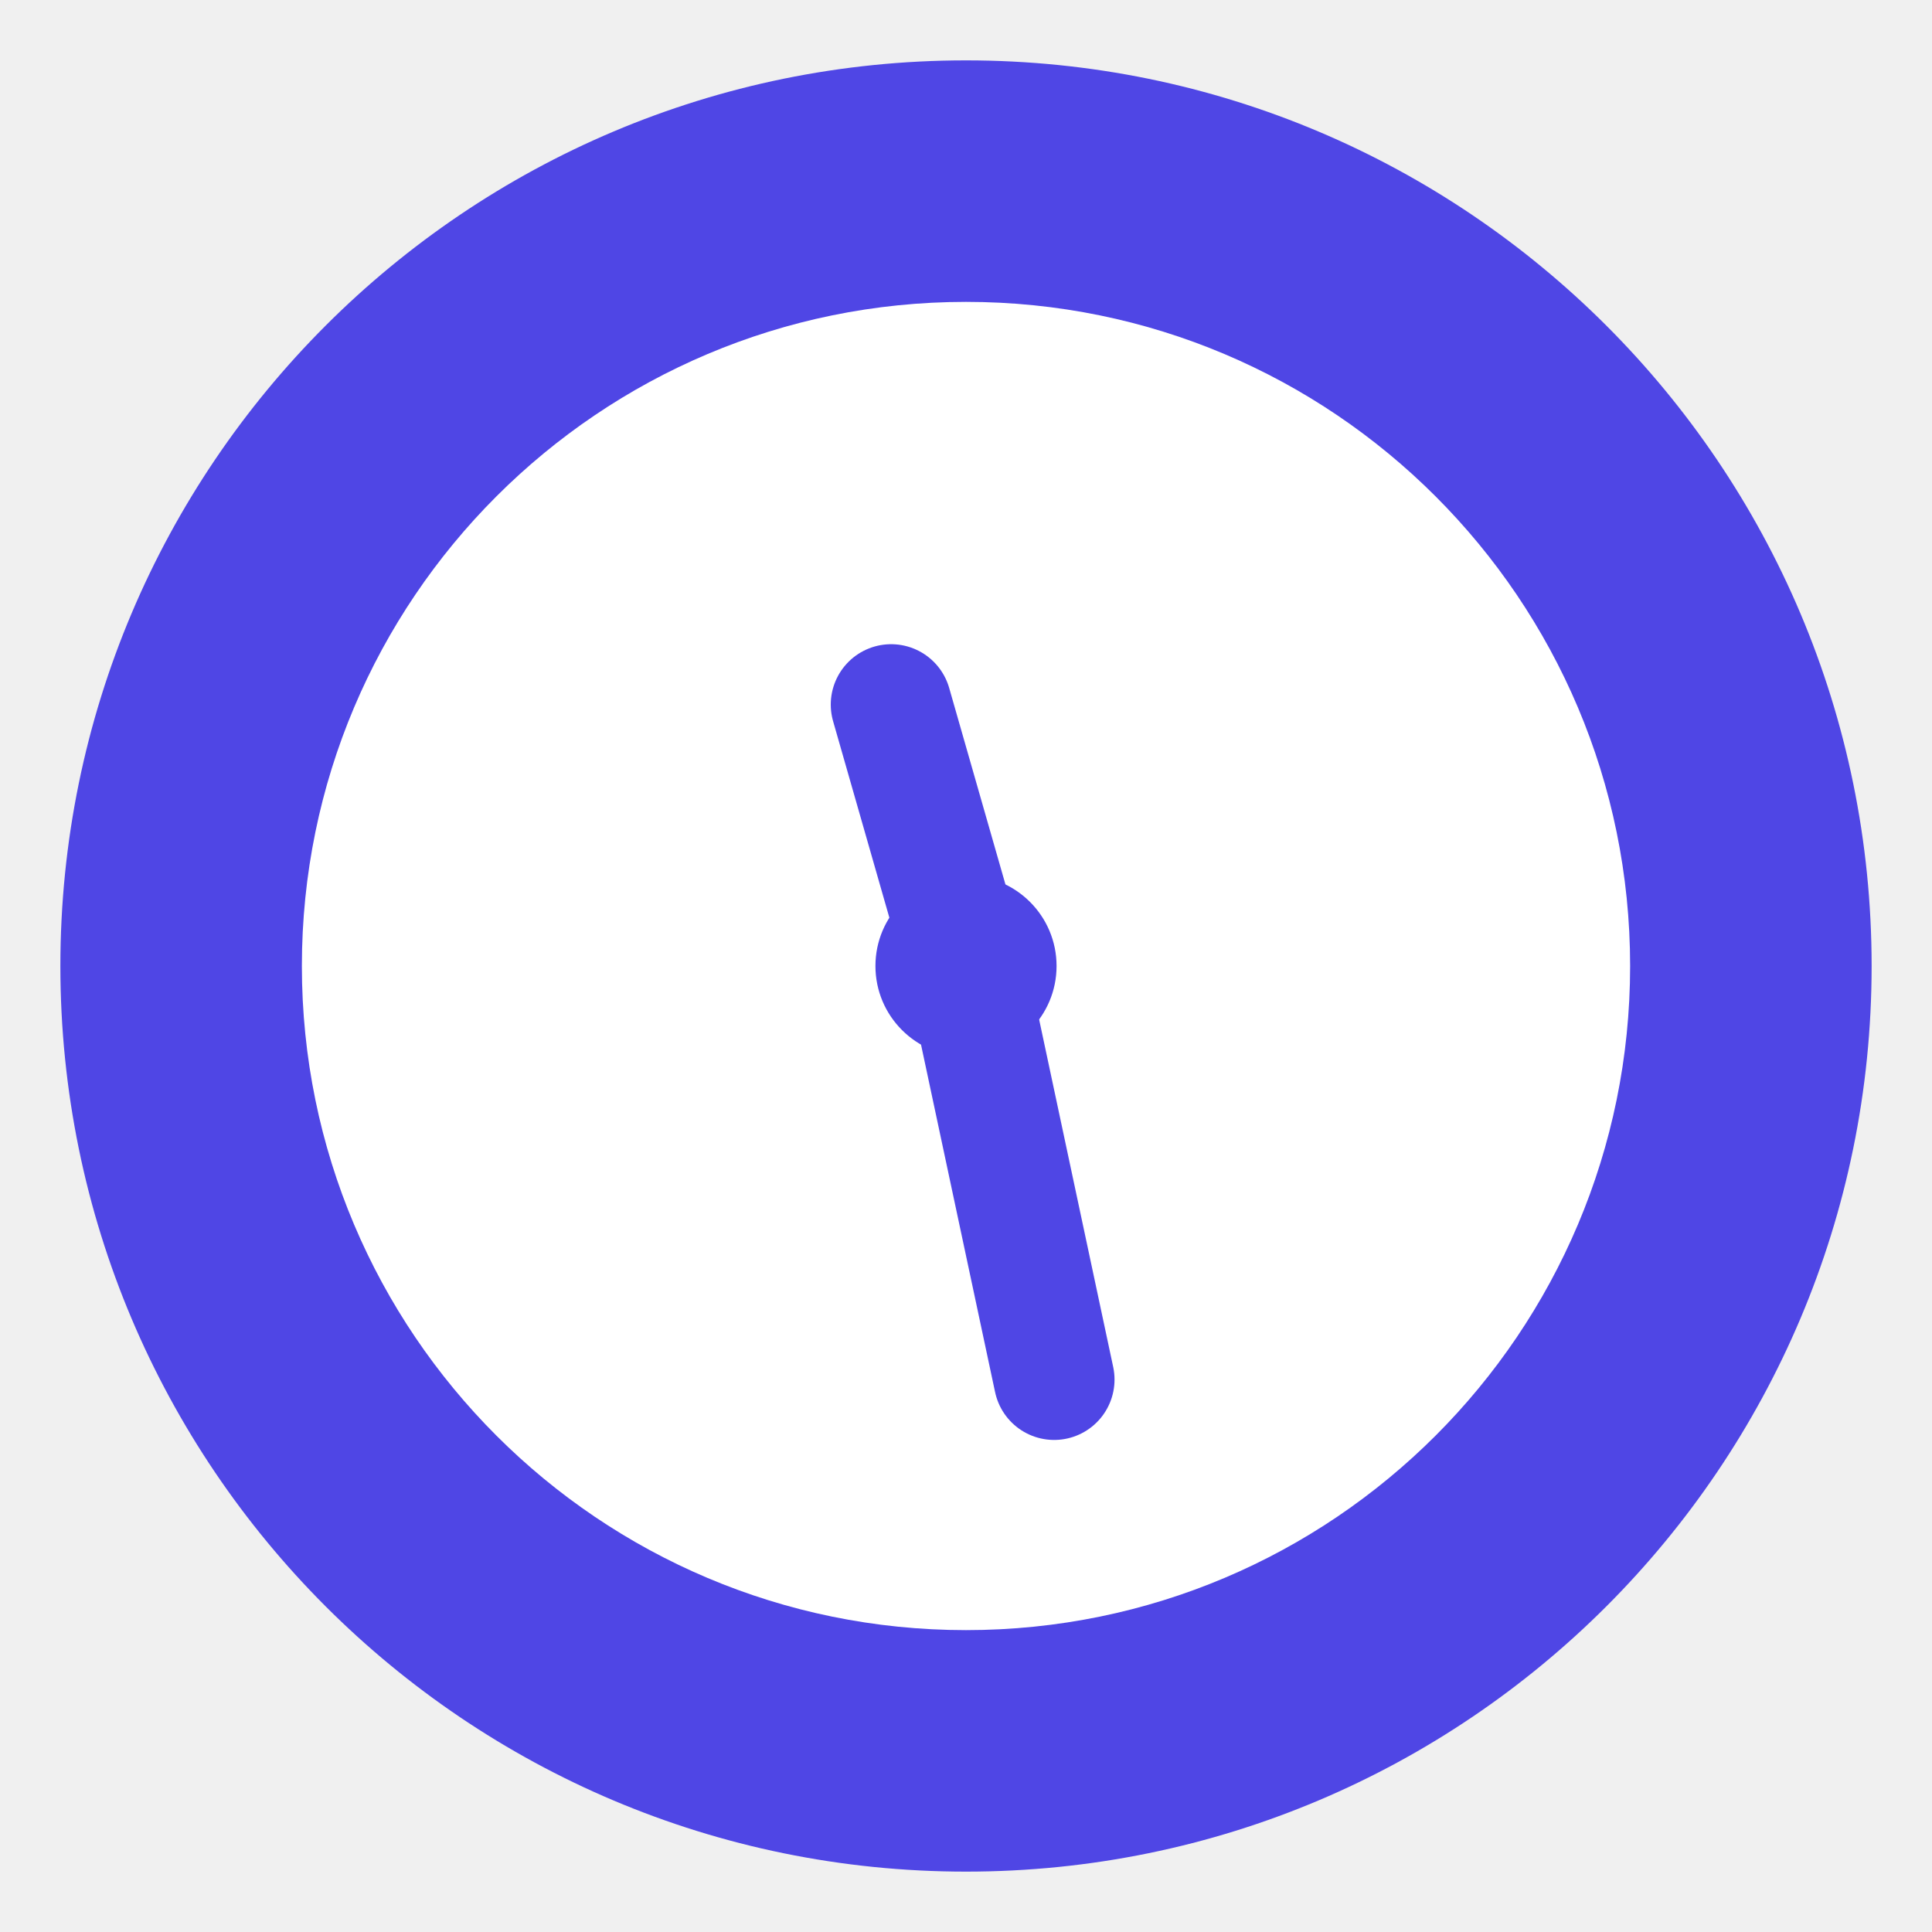
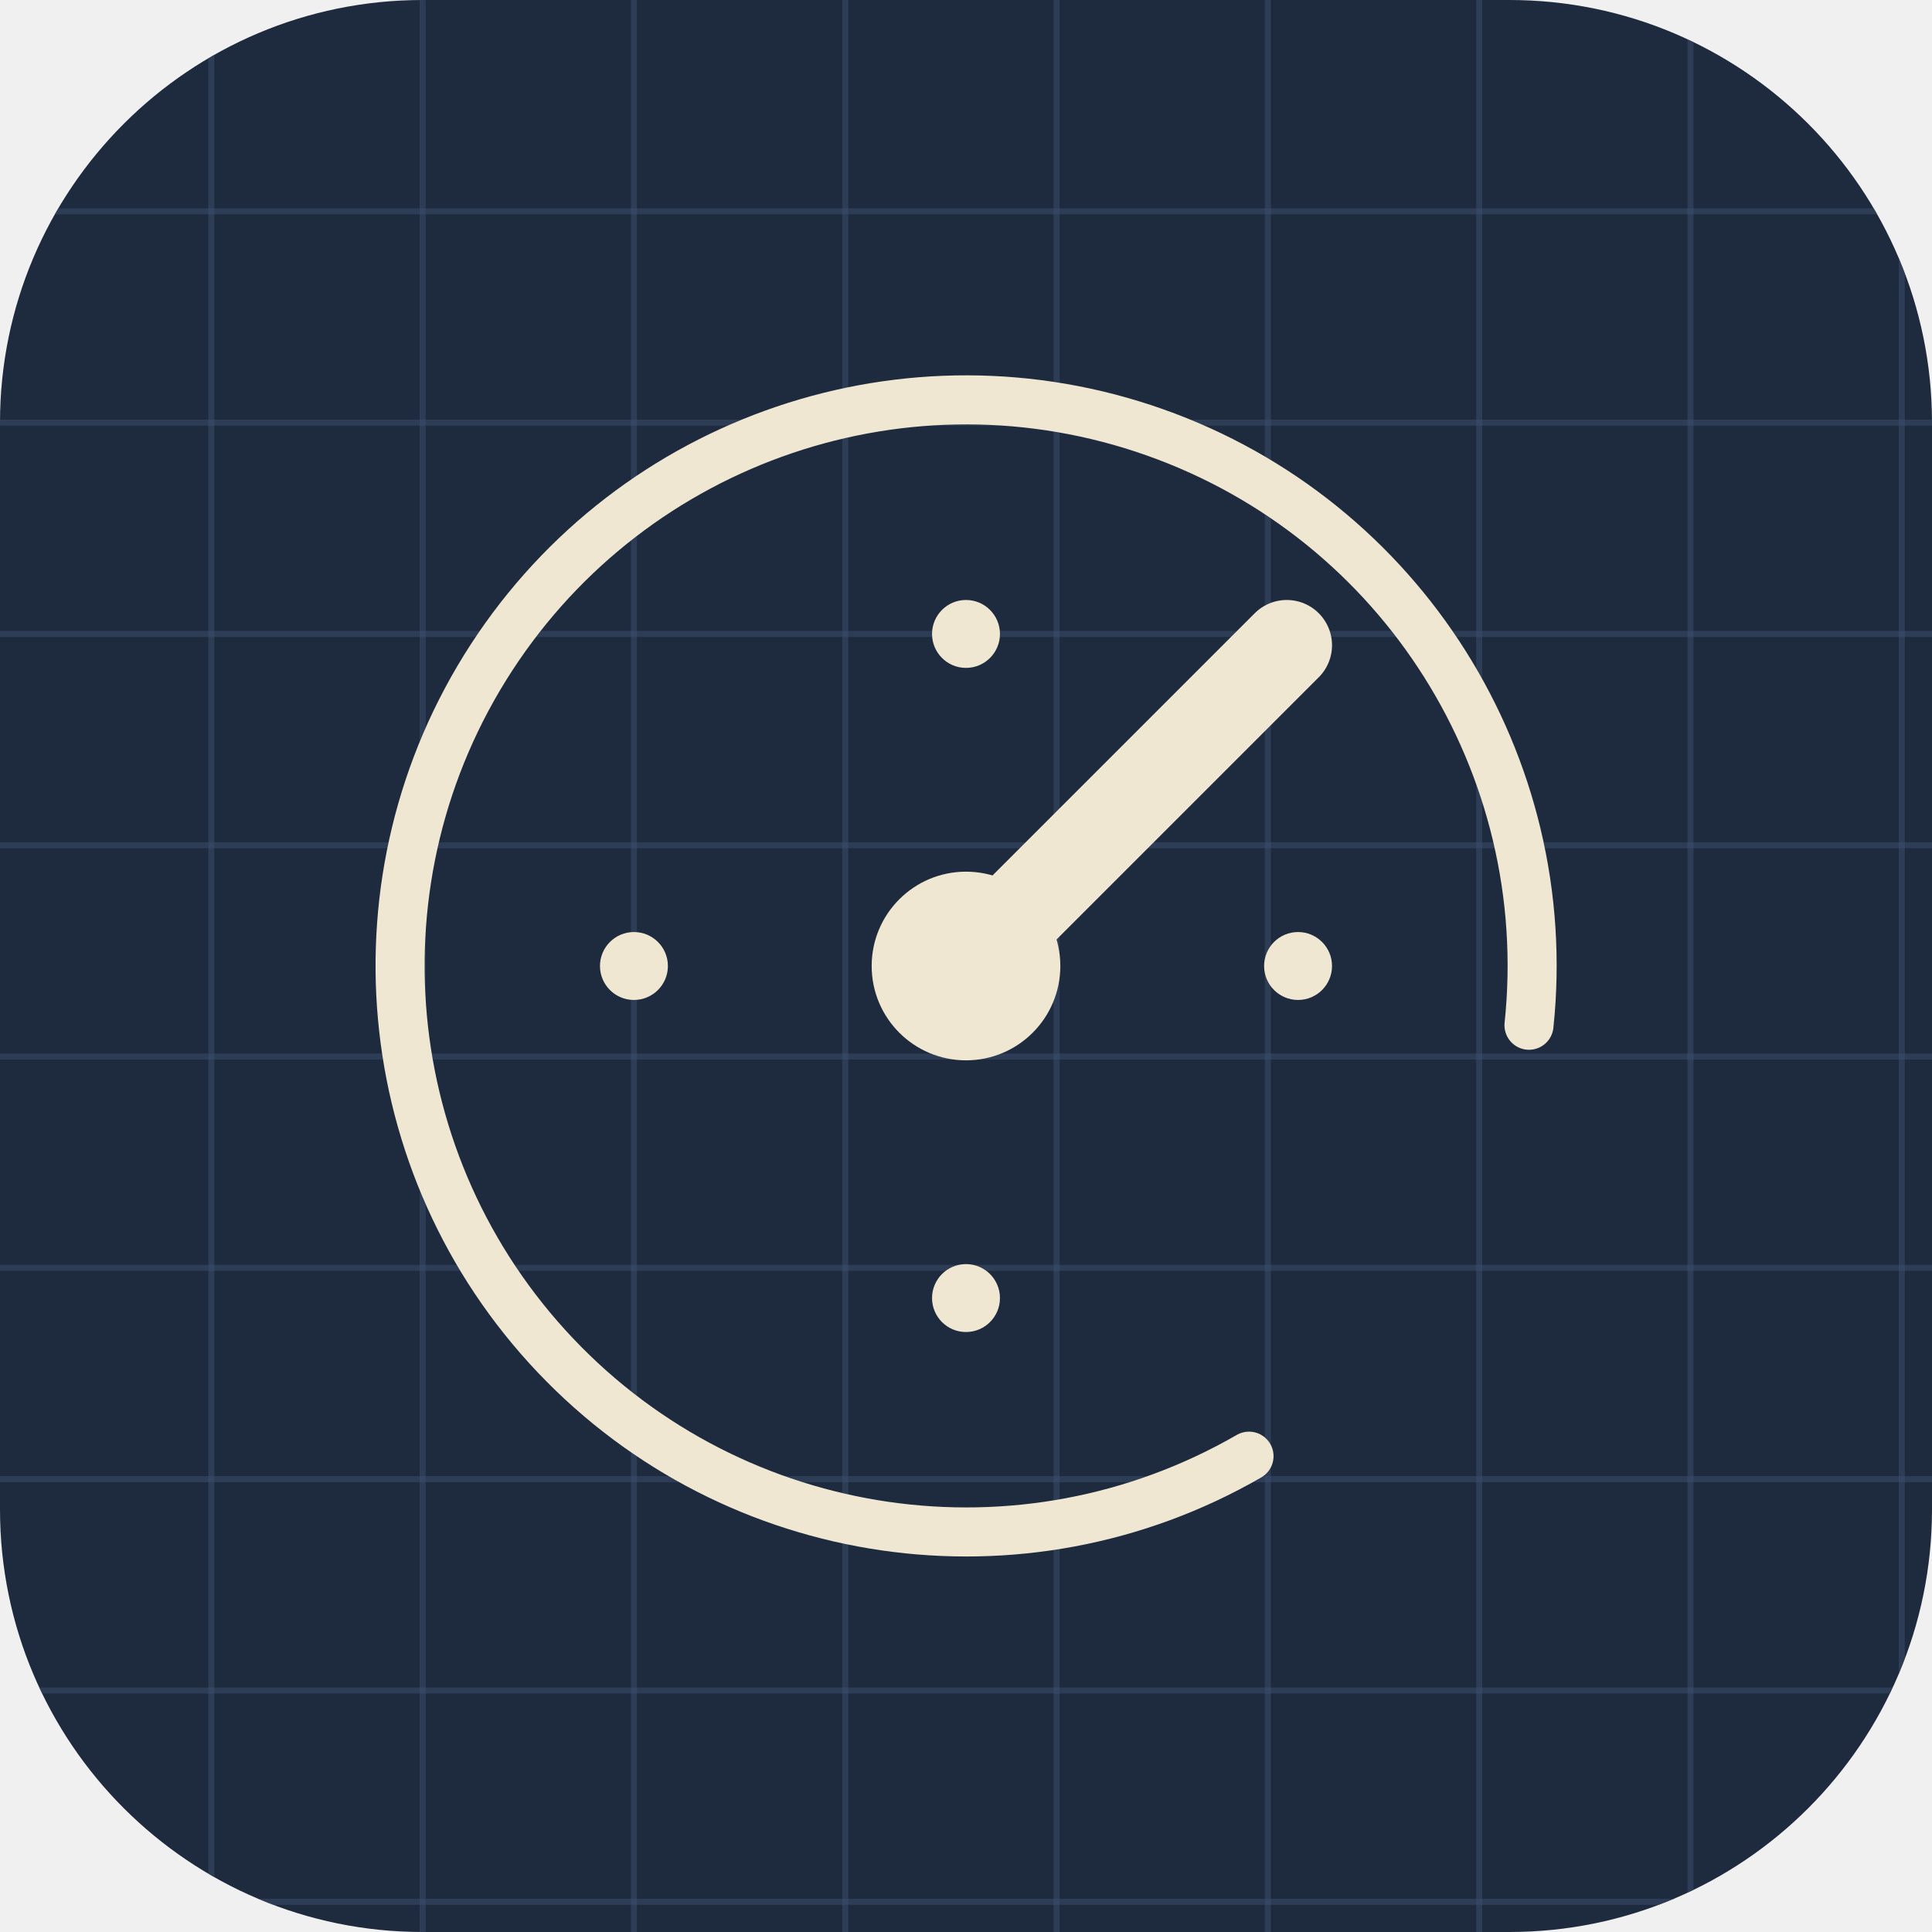
- <svg xmlns="http://www.w3.org/2000/svg" viewBox="0 0 32 32">
-   <circle cx="16" cy="16" r="15" fill="#4f46e5" />
-   <circle cx="16" cy="16" r="11" fill="#ffffff" />
-   <line x1="16" y1="16" x2="14.76" y2="11.67" stroke="#4f46e5" stroke-width="2" stroke-linecap="round" />
-   <line x1="16" y1="16" x2="17.46" y2="22.85" stroke="#4f46e5" stroke-width="2" stroke-linecap="round" />
-   <circle cx="16" cy="16" r="1.5" fill="#4f46e5" />
+ <svg xmlns="http://www.w3.org/2000/svg" viewBox="0 0 512 512">
+   <defs>
+     <clipPath id="tile">
+       <rect width="512" height="512" rx="112" />
+     </clipPath>
+   </defs>
+   <rect width="512" height="512" rx="112" fill="#1e2a3d" />
+   <g stroke="#3d5170" stroke-width="1.6" stroke-opacity="0.5" clip-path="url(#tile)">
+     <line x1="56" y1="0" x2="56" y2="512" />
+     <line x1="0" y1="56" x2="512" y2="56" />
+     <line x1="112" y1="0" x2="112" y2="512" />
+     <line x1="0" y1="112" x2="512" y2="112" />
+     <line x1="168" y1="0" x2="168" y2="512" />
+     <line x1="0" y1="168" x2="512" y2="168" />
+     <line x1="224" y1="0" x2="224" y2="512" />
+     <line x1="0" y1="224" x2="512" y2="224" />
+     <line x1="280" y1="0" x2="280" y2="512" />
+     <line x1="0" y1="280" x2="512" y2="280" />
+     <line x1="336" y1="0" x2="336" y2="512" />
+     <line x1="0" y1="336" x2="512" y2="336" />
+     <line x1="392" y1="0" x2="392" y2="512" />
+     <line x1="0" y1="392" x2="512" y2="392" />
+     <line x1="448" y1="0" x2="448" y2="512" />
+     <line x1="0" y1="448" x2="512" y2="448" />
+     <line x1="504" y1="0" x2="504" y2="512" />
+     <line x1="0" y1="504" x2="512" y2="504" />
+   </g>
+   <g fill="none" stroke="#efe7d2" stroke-linecap="round">
+     <path d="M405.2,271.7 A150,150 0 1 0 331,385.9" stroke-width="13" />
+     <line x1="256" y1="256" x2="341" y2="171" stroke-width="24" />
+   </g>
+   <circle cx="256" cy="256" r="25" fill="#efe7d2" />
+   <circle cx="256" cy="168" r="9" fill="#efe7d2" />
+   <circle cx="344" cy="256" r="9" fill="#efe7d2" />
+   <circle cx="256" cy="344" r="9" fill="#efe7d2" />
+   <circle cx="168" cy="256" r="9" fill="#efe7d2" />
</svg>
